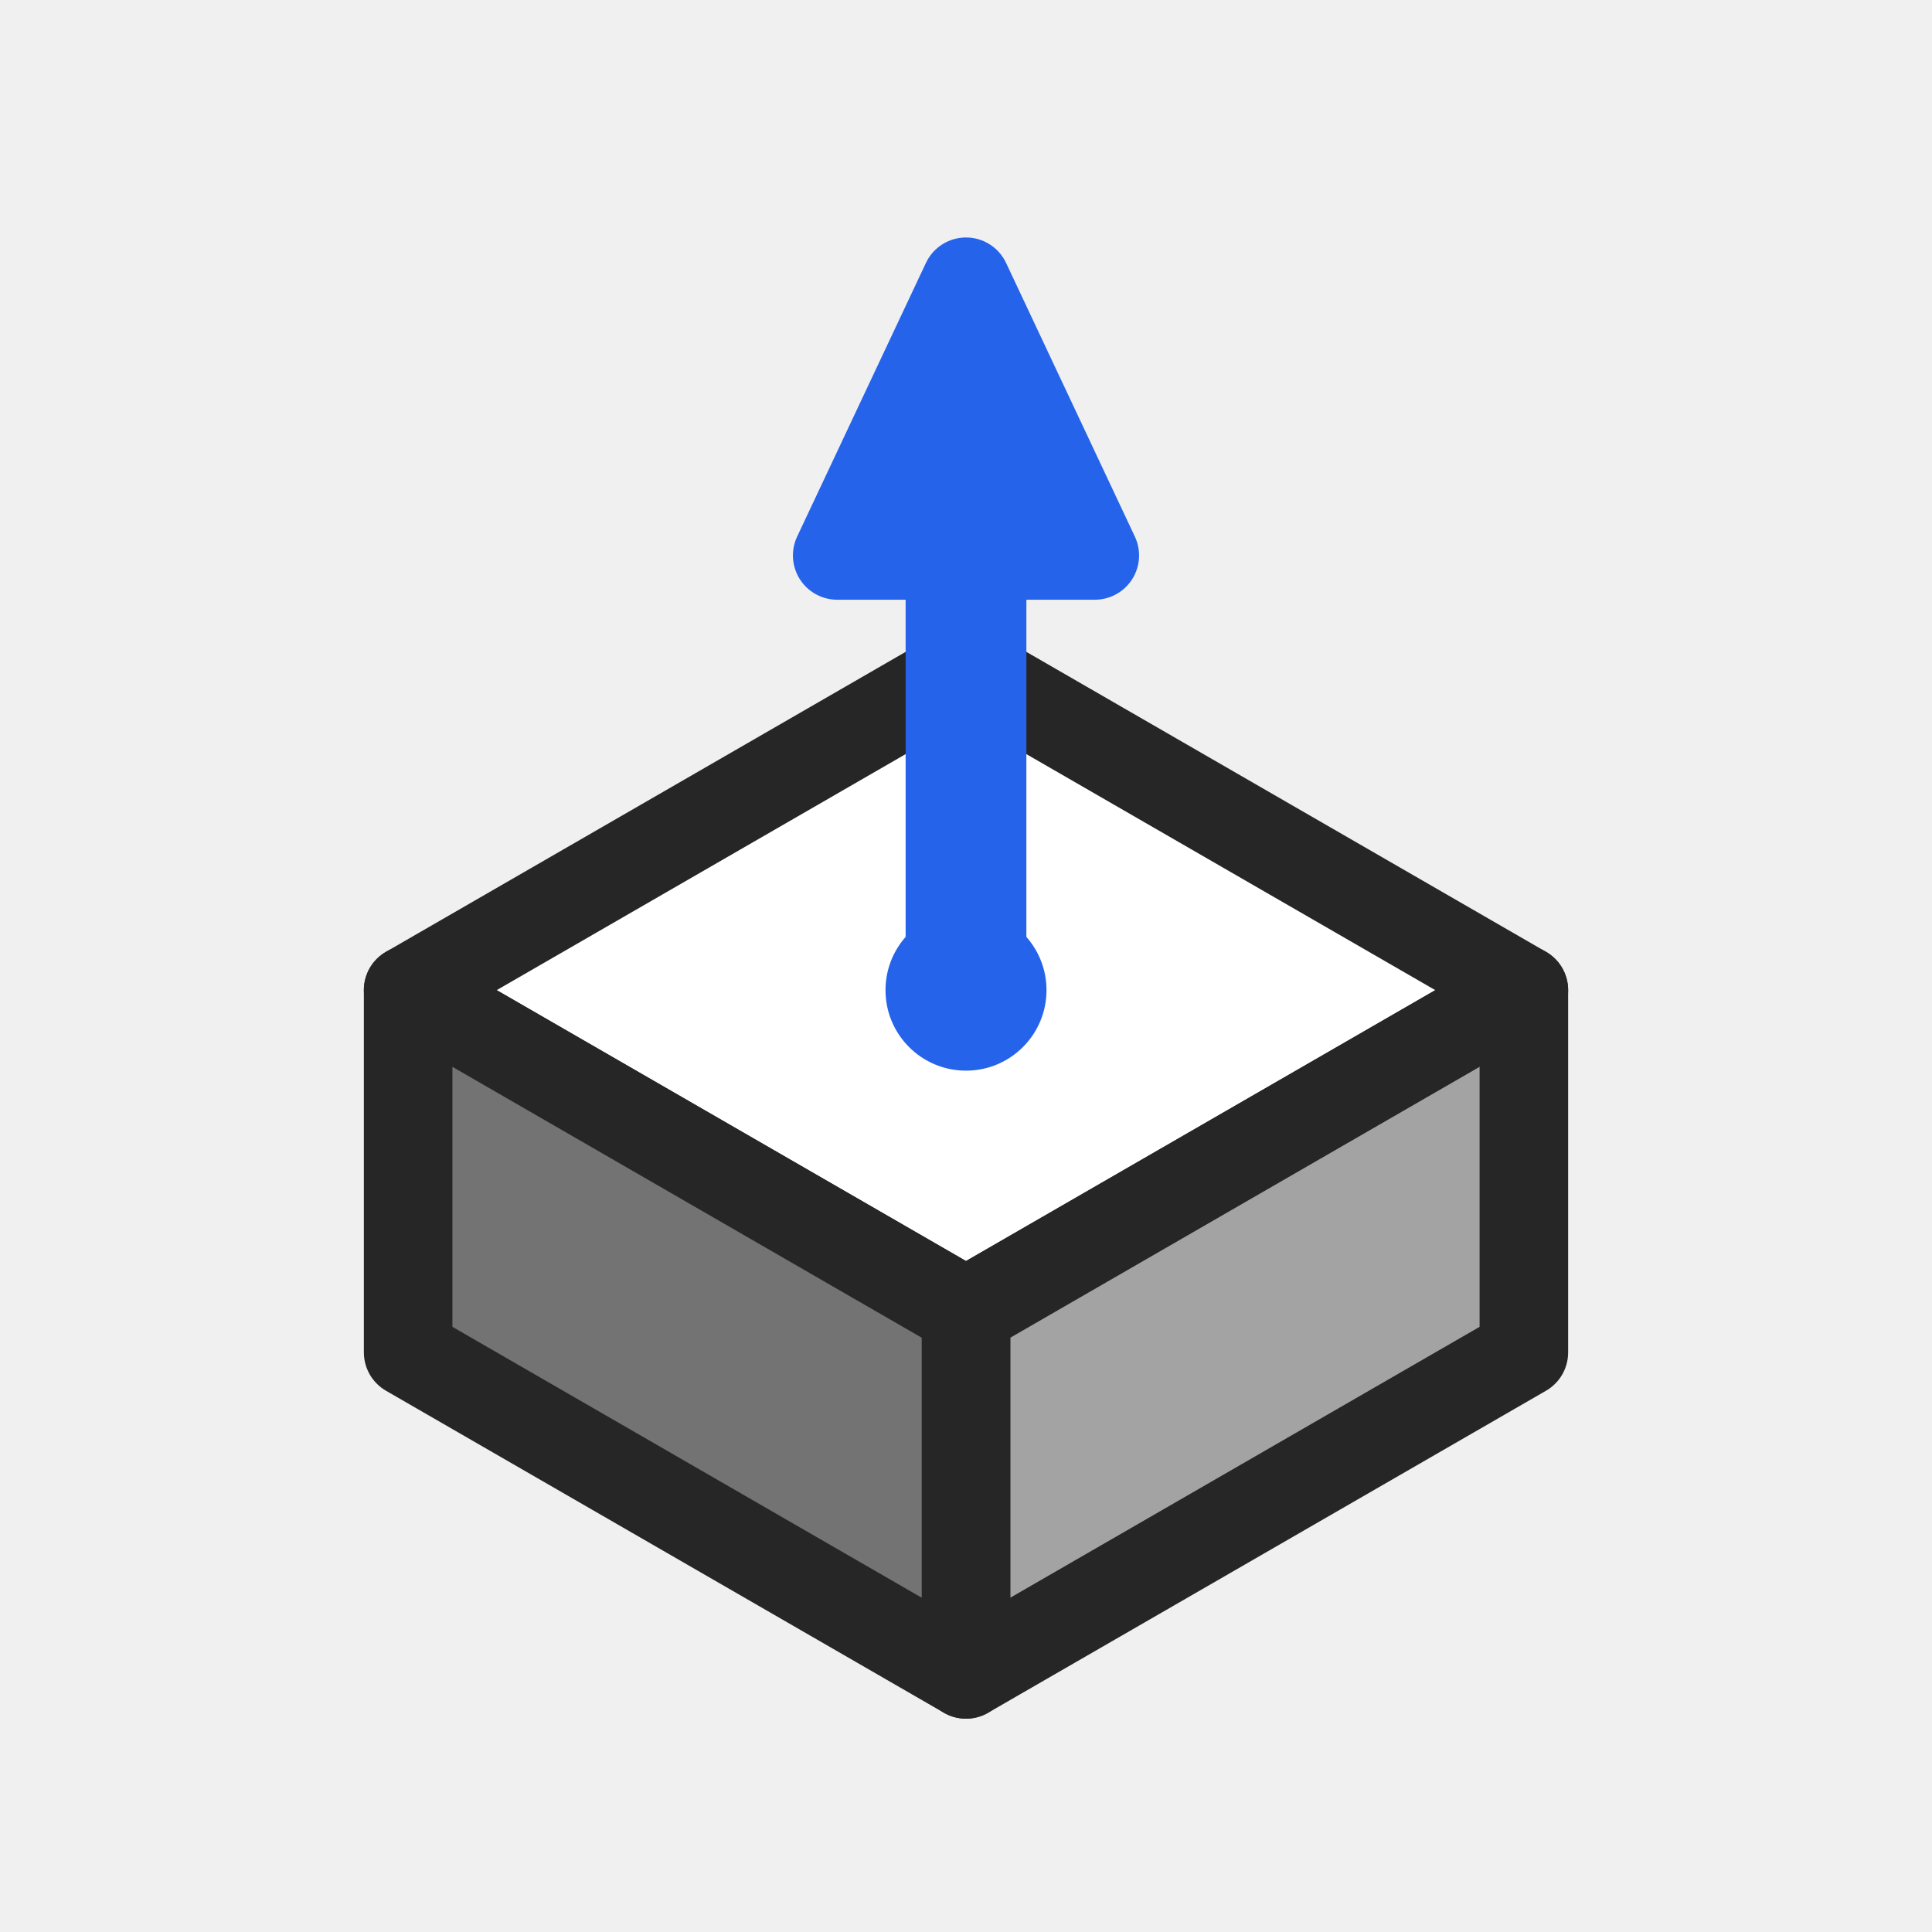
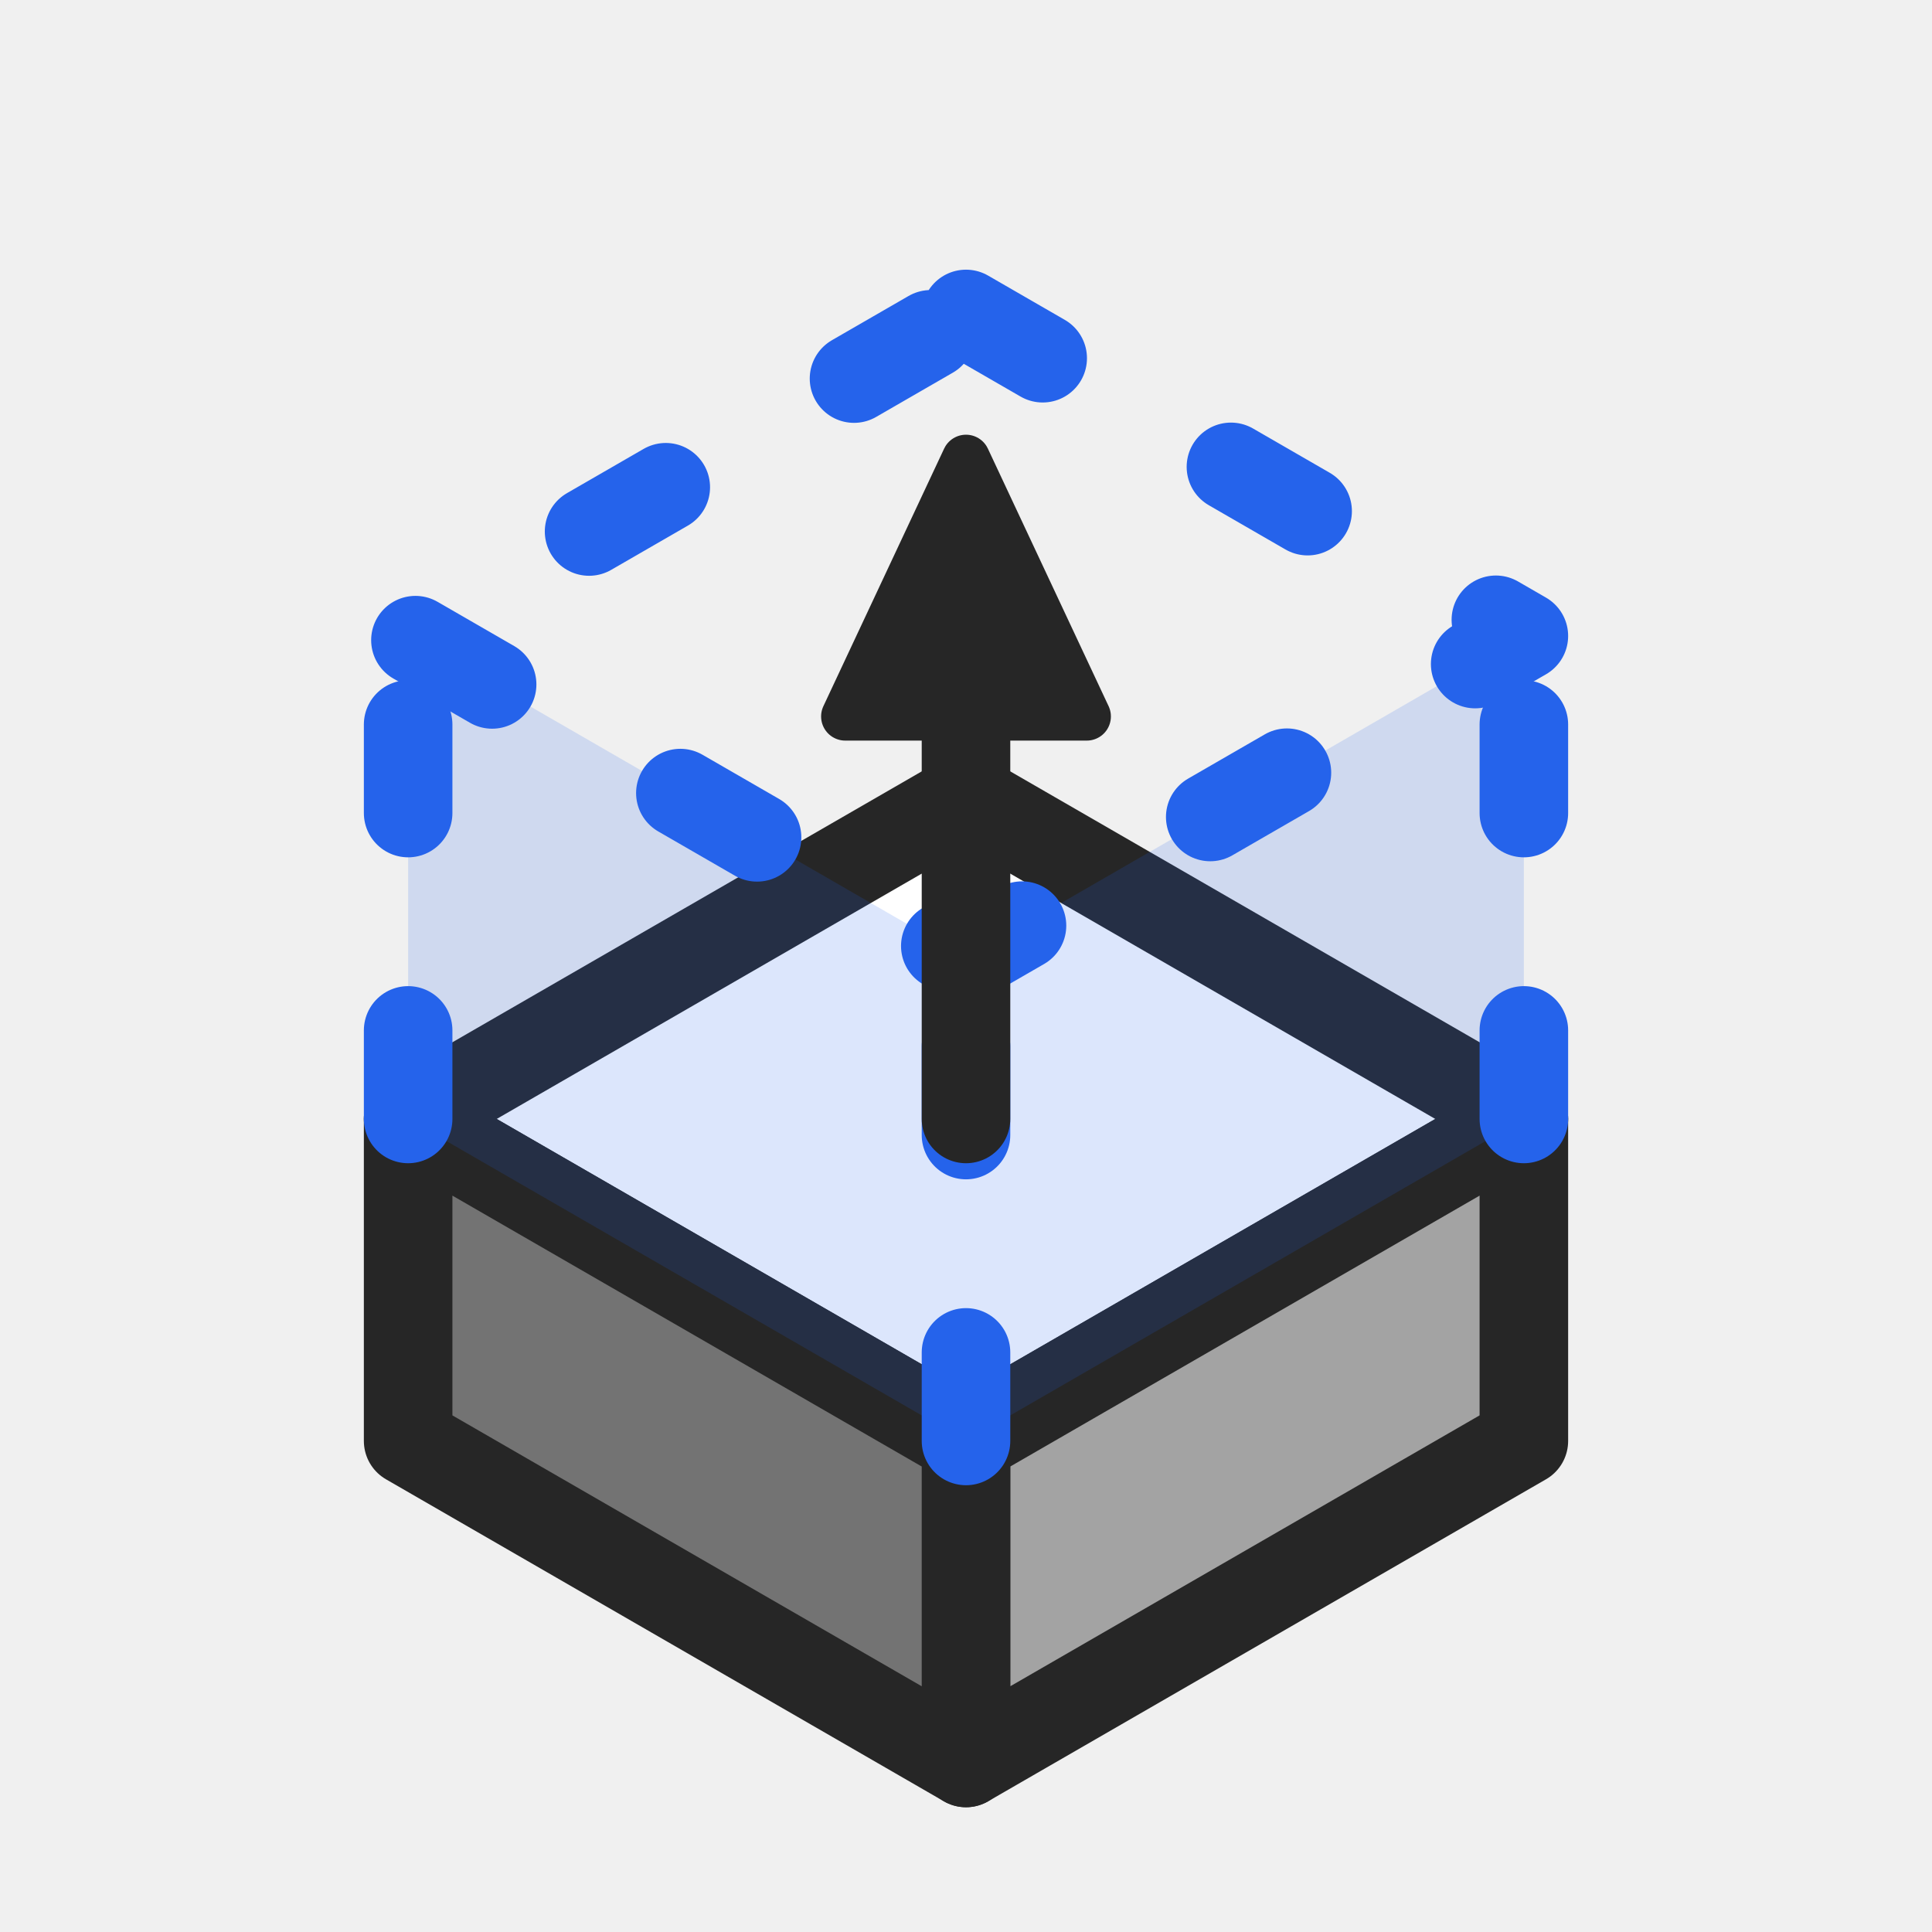
<svg xmlns="http://www.w3.org/2000/svg" viewBox="0 0 24 24" width="24" height="24" fill="none" stroke="#262626" stroke-width="1.1" stroke-linejoin="round" stroke-linecap="round">
-   <polygon points="12,8.3 18.93,12.3 12,16.3 5.07,12.3" fill="#ffffff" />
-   <polygon points="18.93,12.3 12,16.3 12,20.8 18.93,16.8" fill="#a3a3a3" />
-   <polygon points="5.07,12.3 12,16.3 12,20.8 5.07,16.8" fill="#737373" />
-   <circle cx="12" cy="12.3" r="1" fill="#2563eb" stroke="none" />
-   <line x1="12" y1="12.3" x2="12" y2="6.22" stroke="#2563eb" stroke-width="1.5" />
-   <polygon points="12,3.5 13.6,6.9 10.4,6.9" fill="#2563eb" stroke="#2563eb" />
+   <polygon points="12,9.9 18.93,13.9 12,17.9 5.07,13.9" fill="#ffffff" />
+   <polygon points="18.93,13.9 12,17.9 12,21.9 18.93,17.9" fill="#a3a3a3" />
+   <polygon points="5.07,13.9 12,17.9 12,21.9 5.07,17.9" fill="#737373" />
+   <polygon points="18.93,7.9 12,11.9 12,17.9 18.93,13.9" fill="#2563eb" stroke="none" fill-opacity="0.16" />
+   <polygon points="5.07,7.9 12,11.9 12,17.9 5.07,13.9" fill="#2563eb" stroke="none" fill-opacity="0.16" />
+   <polygon points="12,3.9 18.93,7.9 12,11.9 5.07,7.9" stroke="#2563eb" stroke-width="1.1" stroke-dasharray="1.1 2.7" />
+   <line x1="18.93" y1="13.9" x2="18.93" y2="7.9" stroke="#2563eb" stroke-width="1.1" stroke-dasharray="1.1 2.7" />
+   <line x1="12" y1="17.9" x2="12" y2="11.9" stroke="#2563eb" stroke-width="1.1" stroke-dasharray="1.1 2.7" />
+   <line x1="5.07" y1="13.9" x2="5.07" y2="7.9" stroke="#2563eb" stroke-width="1.1" stroke-dasharray="1.1 2.7" />
+   <line x1="12" y1="13.9" x2="12" y2="8.26" />
+   <polygon points="12,5.7 13.5,8.9 10.5,8.9" fill="#262626" stroke-width="0.6" />
</svg>
